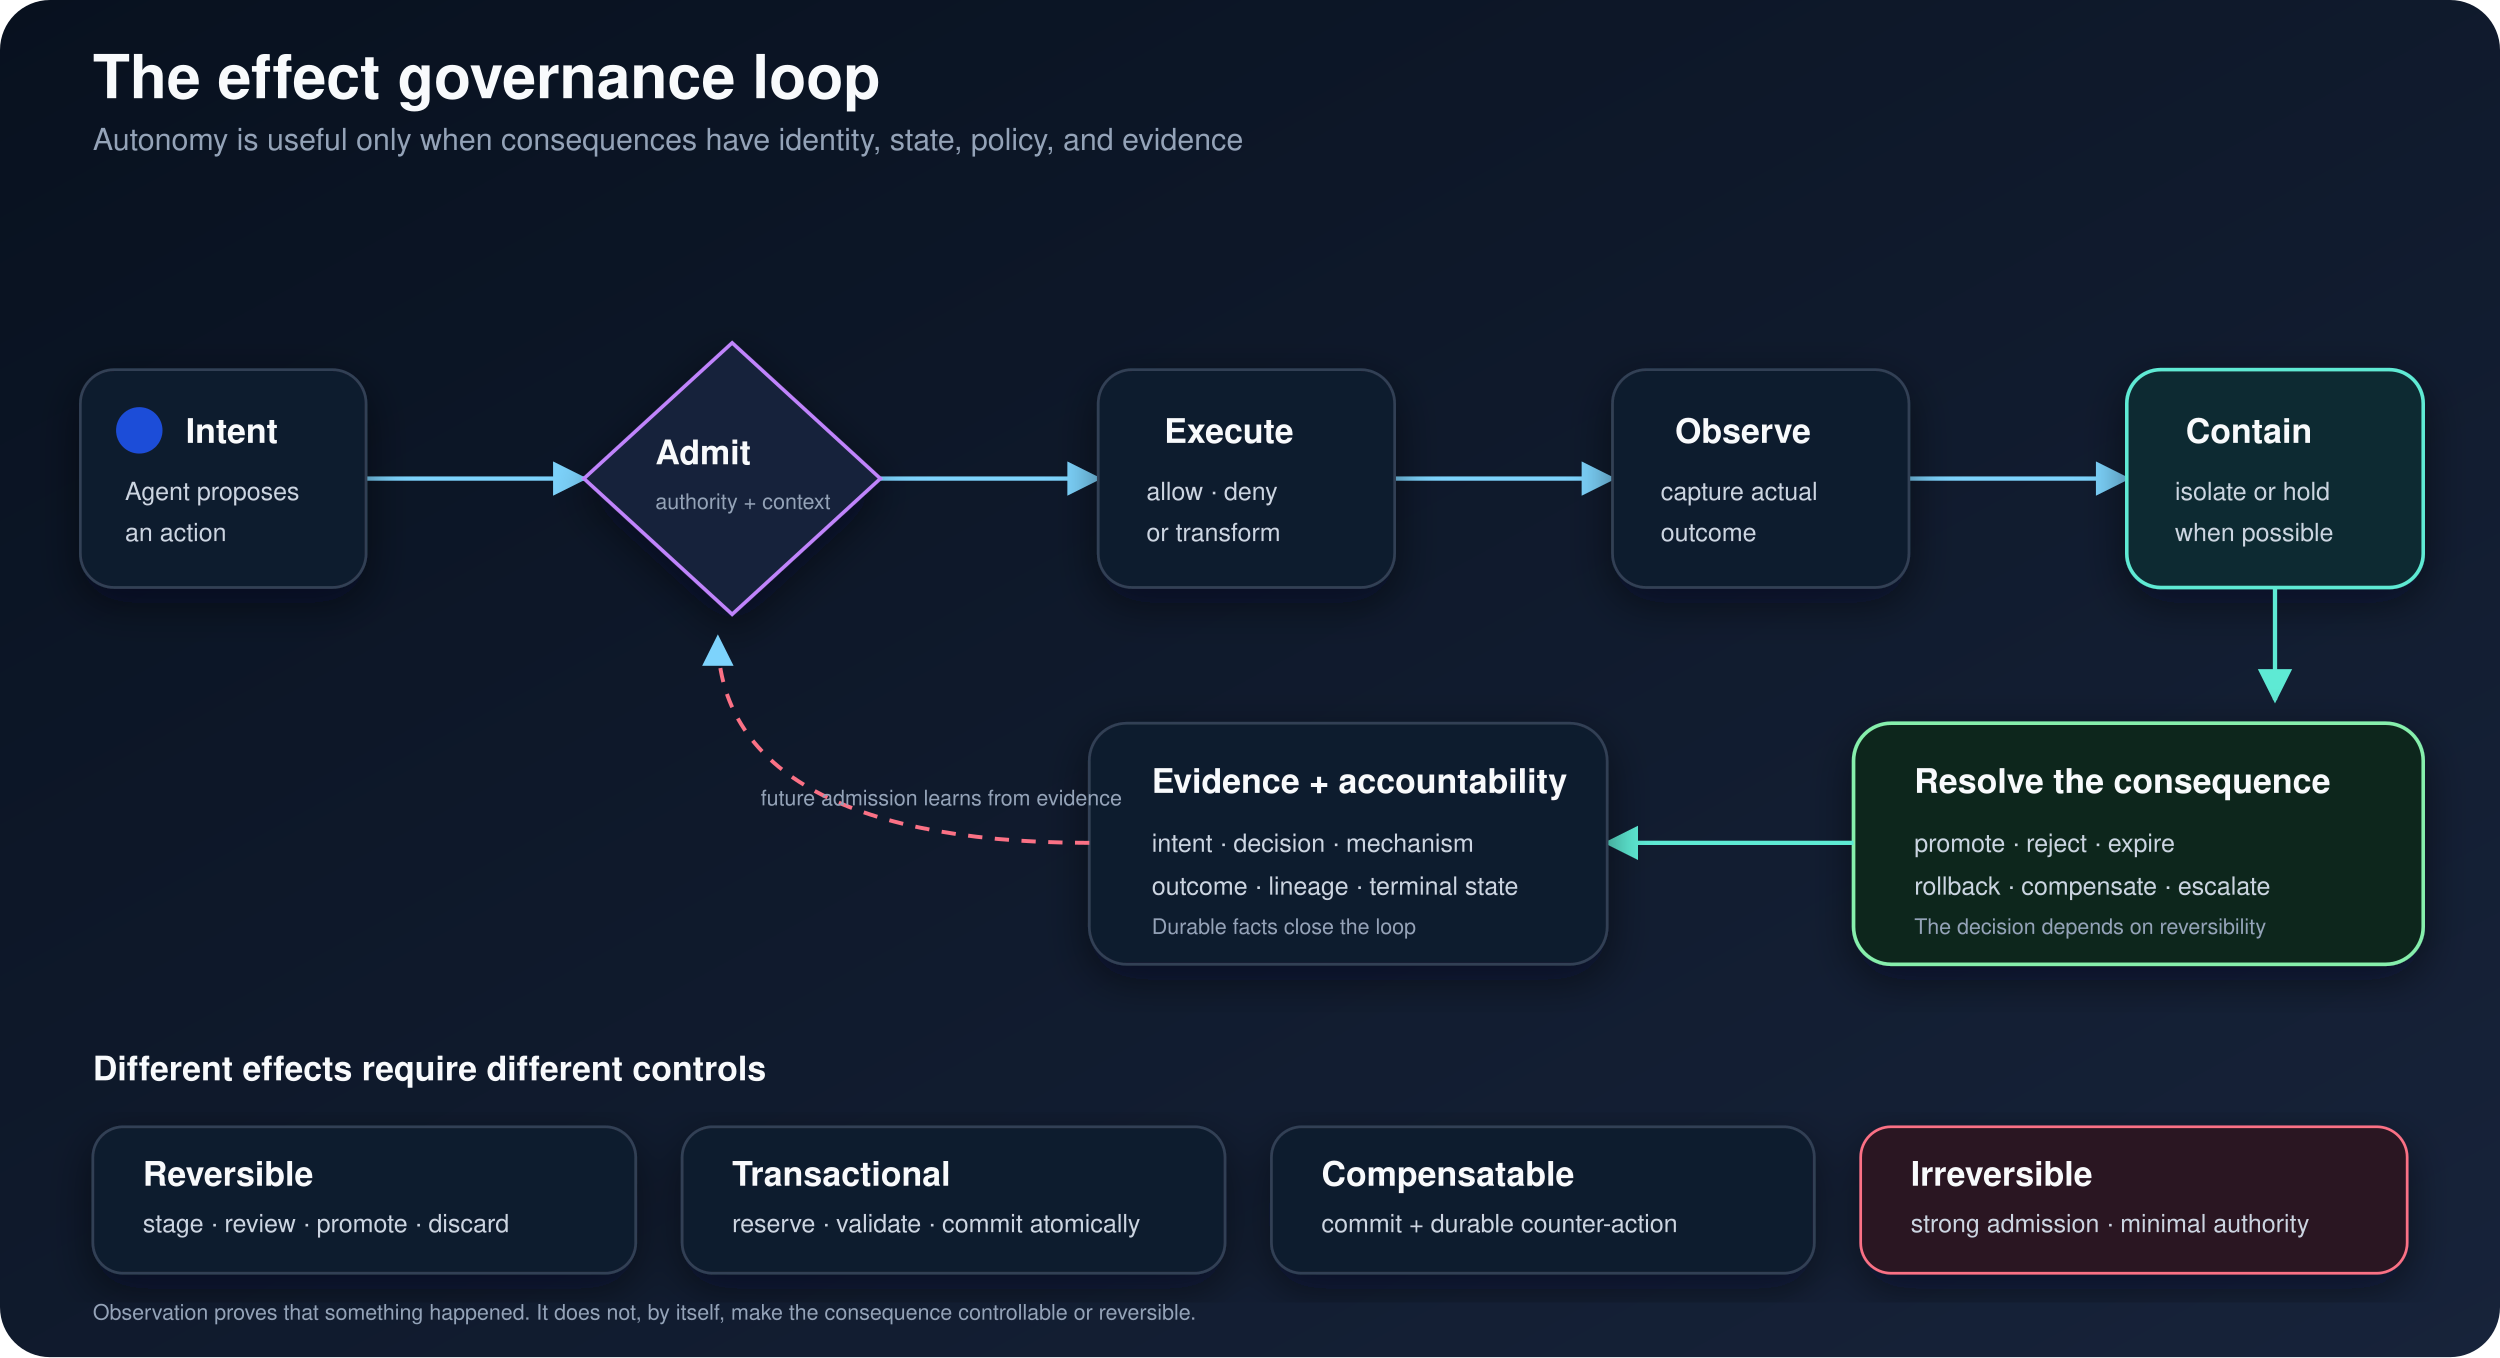
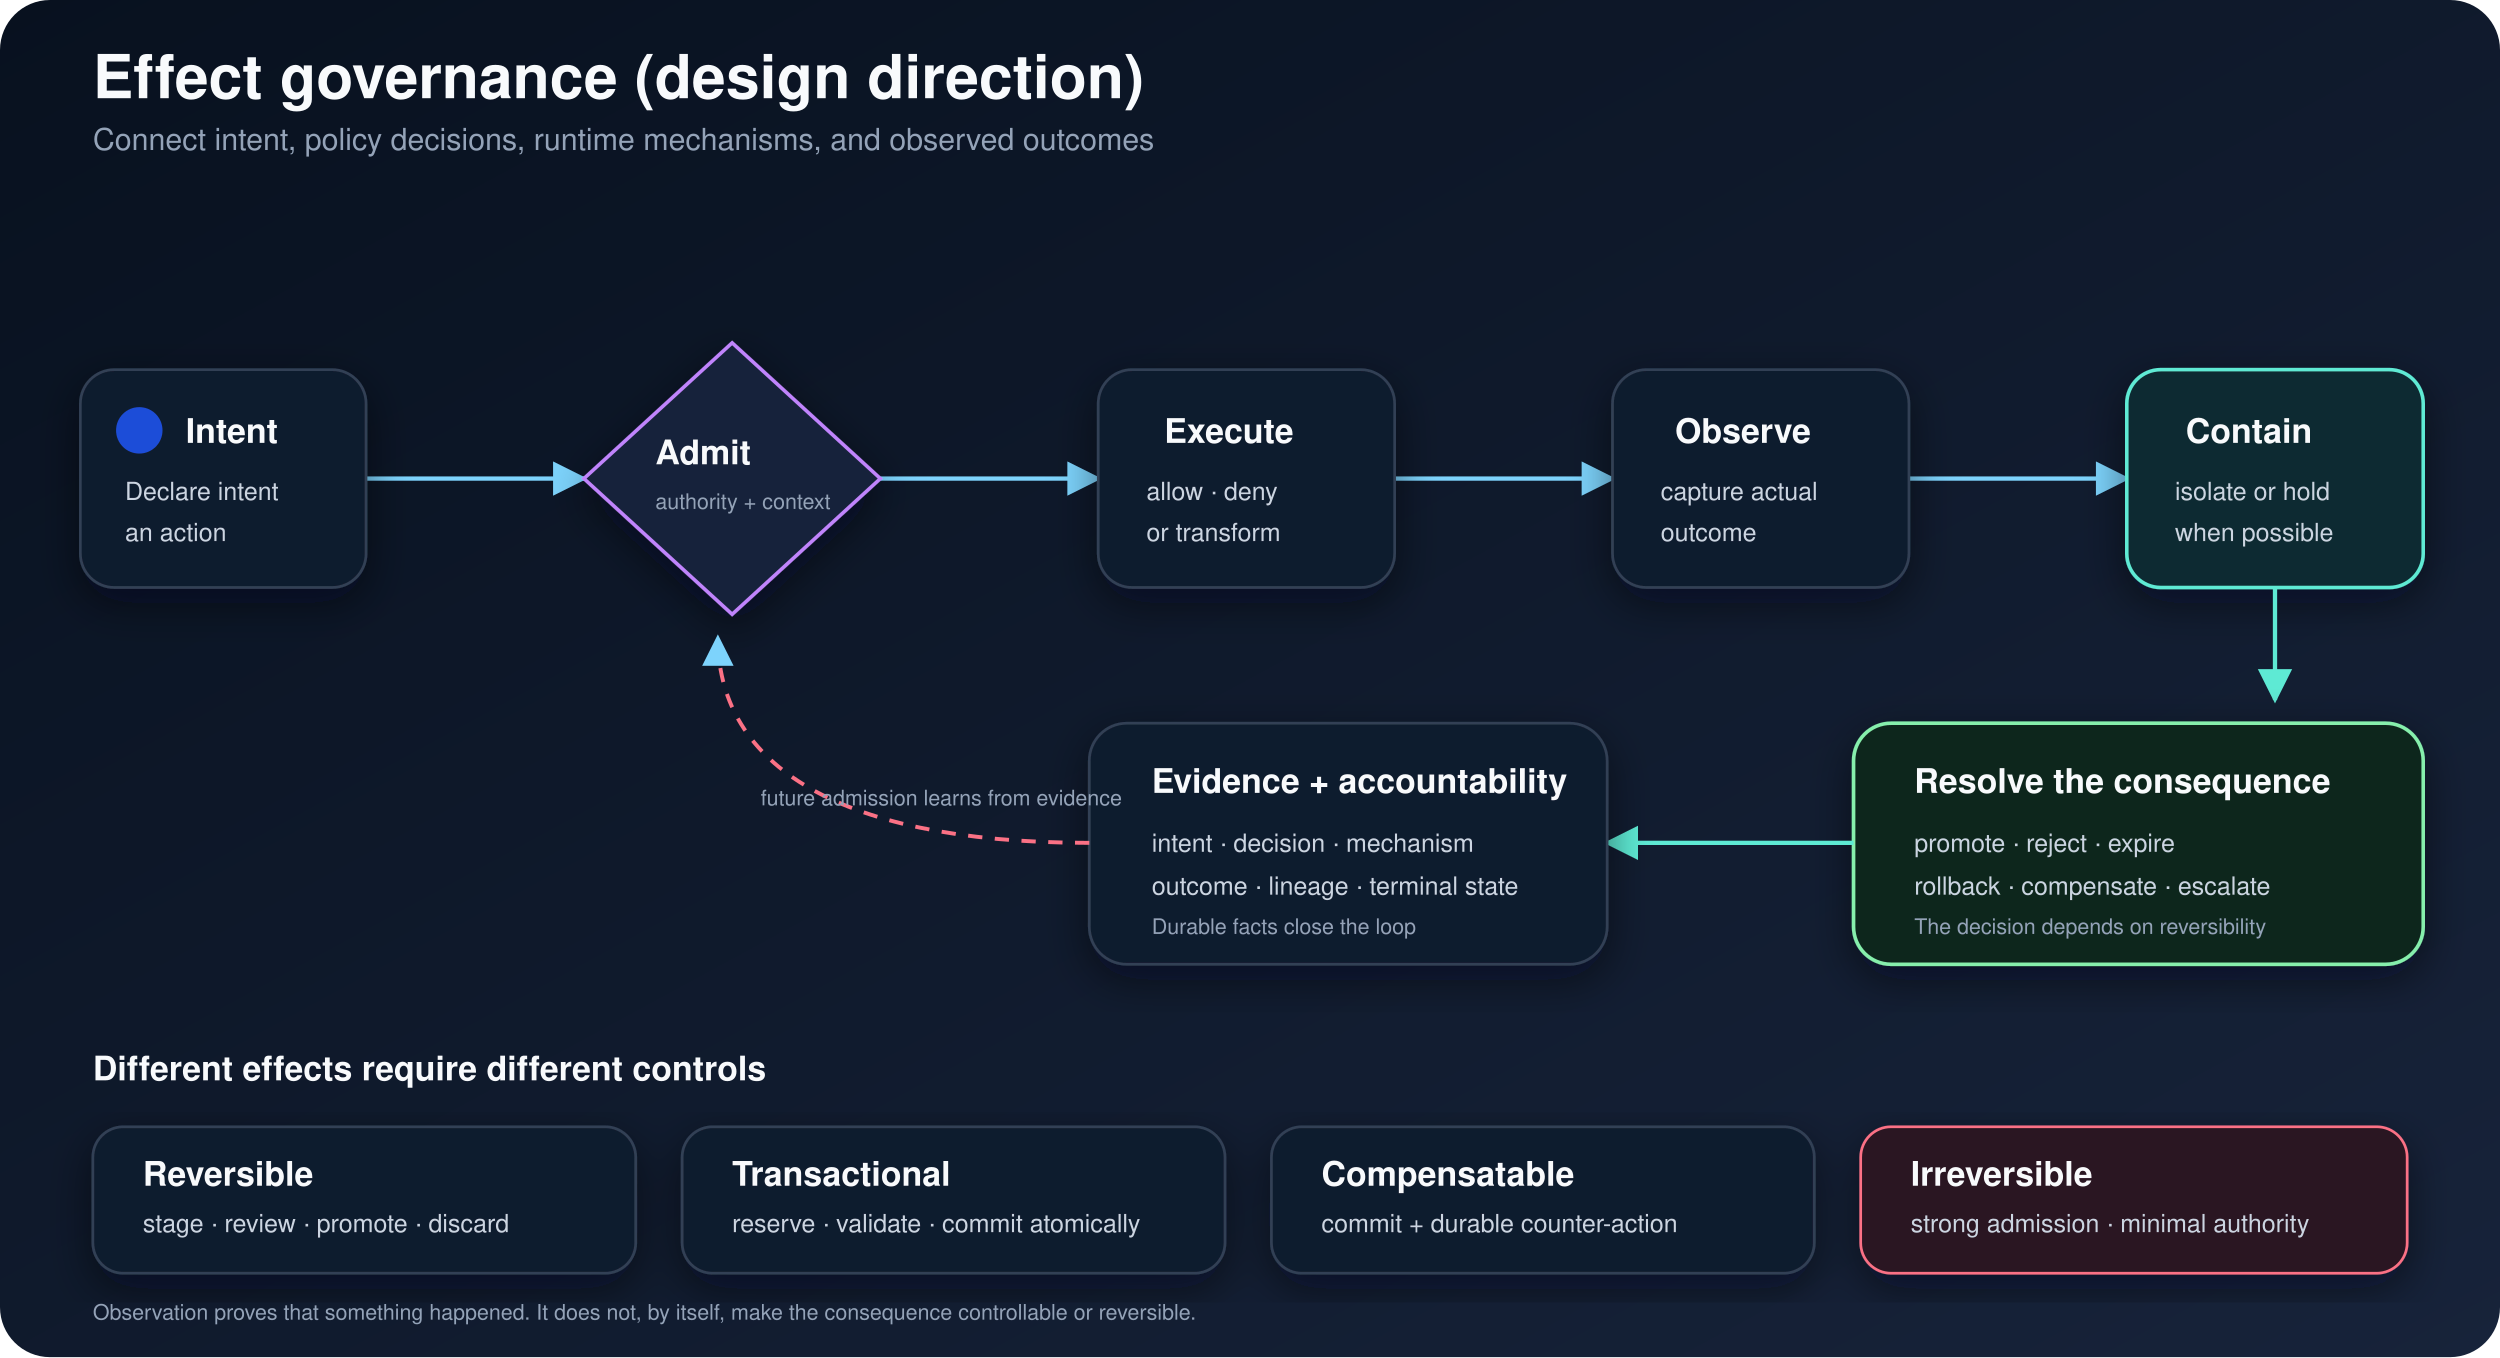
<svg xmlns="http://www.w3.org/2000/svg" width="1400" height="760" viewBox="0 0 1400 760" role="img" aria-labelledby="title desc">
  <defs>
    <linearGradient id="bg" x1="0" y1="0" x2="1" y2="1">
      <stop offset="0" stop-color="#08111f" />
      <stop offset="1" stop-color="#17233a" />
    </linearGradient>
    <filter id="shadow" x="-20%" y="-20%" width="140%" height="140%">
      <feDropShadow dx="0" dy="8" stdDeviation="12" flood-color="#020617" flood-opacity="0.5" />
    </filter>
    <marker id="arrow" viewBox="0 0 10 10" refX="9" refY="5" markerWidth="8" markerHeight="8" orient="auto-start-reverse">
      <path d="M0 0L10 5L0 10z" fill="#7dd3fc" />
    </marker>
    <marker id="teal-arrow" viewBox="0 0 10 10" refX="9" refY="5" markerWidth="8" markerHeight="8" orient="auto-start-reverse">
      <path d="M0 0L10 5L0 10z" fill="#5eead4" />
    </marker>
    <style>
      text { font-family: -apple-system, BlinkMacSystemFont, "Segoe UI", Helvetica, Arial, sans-serif; }
      .title { font-size: 34px; font-weight: 700; fill: #f8fafc; }
      .subtitle { font-size: 17px; font-weight: 400; fill: #94a3b8; }
      .label { font-size: 19px; font-weight: 700; fill: #f8fafc; }
      .small { font-size: 14px; font-weight: 500; fill: #cbd5e1; }
      .tiny { font-size: 12px; font-weight: 500; fill: #94a3b8; }
      .card { fill: #111c2e; stroke: #334155; stroke-width: 1.5; }
      .line { fill: none; stroke: #7dd3fc; stroke-width: 2.4; marker-end: url(#arrow); }
      .teal-line { fill: none; stroke: #5eead4; stroke-width: 2.4; marker-end: url(#teal-arrow); }
    </style>
  </defs>
  <rect width="1400" height="760" rx="28" fill="url(#bg)" />
-   <text x="52" y="55" class="title">The effect governance loop</text>
-   <text x="52" y="84" class="subtitle">Autonomy is useful only when consequences have identity, state, policy, and evidence</text>
+   <text x="52" y="55" class="title">Effect governance (design direction)</text>
+   <text x="52" y="84" class="subtitle">Connect intent, policy decisions, runtime mechanisms, and observed outcomes</text>
  <path d="M205 268H327" class="line" />
  <path d="M493 268H615" class="line" />
  <path d="M781 268H903" class="line" />
  <path d="M1069 268H1191" class="line" />
  <g filter="url(#shadow)">
    <rect x="45" y="207" width="160" height="122" rx="19" class="card" stroke="#60a5fa" />
    <circle cx="78" cy="241" r="13" fill="#1d4ed8" />
    <text x="104" y="248" class="label">Intent</text>
-     <text x="70" y="280" class="small">Agent proposes</text>
+     <text x="70" y="280" class="small">Declare intent</text>
    <text x="70" y="303" class="small">an action</text>
    <polygon points="410,192 493,268 410,344 327,268" fill="#18233a" stroke="#c084fc" stroke-width="2" />
    <text x="367" y="260" class="label">Admit</text>
    <text x="367" y="285" class="tiny">authority + context</text>
    <rect x="615" y="207" width="166" height="122" rx="19" class="card" stroke="#38bdf8" />
    <text x="652" y="248" class="label">Execute</text>
    <text x="642" y="280" class="small">allow · deny</text>
    <text x="642" y="303" class="small">or transform</text>
    <rect x="903" y="207" width="166" height="122" rx="19" class="card" stroke="#fbbf24" />
    <text x="938" y="248" class="label">Observe</text>
    <text x="930" y="280" class="small">capture actual</text>
    <text x="930" y="303" class="small">outcome</text>
    <rect x="1191" y="207" width="166" height="122" rx="19" fill="#102b31" stroke="#5eead4" stroke-width="2" />
    <text x="1224" y="248" class="label">Contain</text>
    <text x="1218" y="280" class="small">isolate or hold</text>
    <text x="1218" y="303" class="small">when possible</text>
  </g>
  <path d="M1274 329V392" class="teal-line" />
  <g filter="url(#shadow)">
    <rect x="1038" y="405" width="319" height="135" rx="21" fill="#10281e" stroke="#86efac" stroke-width="2" />
    <text x="1072" y="444" class="label">Resolve the consequence</text>
    <text x="1072" y="477" class="small">promote · reject · expire</text>
    <text x="1072" y="501" class="small">rollback · compensate · escalate</text>
    <text x="1072" y="523" class="tiny">The decision depends on reversibility</text>
  </g>
  <path d="M1038 472H900" class="teal-line" />
  <g filter="url(#shadow)">
    <rect x="610" y="405" width="290" height="135" rx="21" class="card" stroke="#fb7185" />
    <text x="645" y="444" class="label">Evidence + accountability</text>
    <text x="645" y="477" class="small">intent · decision · mechanism</text>
    <text x="645" y="501" class="small">outcome · lineage · terminal state</text>
    <text x="645" y="523" class="tiny">Durable facts close the loop</text>
  </g>
  <path d="M610 472C462 472 402 424 402 357" fill="none" stroke="#fb7185" stroke-width="2.2" stroke-dasharray="8 7" marker-end="url(#arrow)" />
  <text x="426" y="451" class="tiny" fill="#fda4af">future admission learns from evidence</text>
  <text x="52" y="605" class="label">Different effects require different controls</text>
  <g filter="url(#shadow)">
    <rect x="52" y="631" width="304" height="82" rx="17" class="card" stroke="#86efac" />
    <text x="80" y="664" class="label">Reversible</text>
    <text x="80" y="690" class="small">stage · review · promote · discard</text>
    <rect x="382" y="631" width="304" height="82" rx="17" class="card" stroke="#60a5fa" />
    <text x="410" y="664" class="label">Transactional</text>
    <text x="410" y="690" class="small">reserve · validate · commit atomically</text>
    <rect x="712" y="631" width="304" height="82" rx="17" class="card" stroke="#fbbf24" />
    <text x="740" y="664" class="label">Compensatable</text>
    <text x="740" y="690" class="small">commit + durable counter-action</text>
    <rect x="1042" y="631" width="306" height="82" rx="17" fill="#2a1421" stroke="#fb7185" stroke-width="1.5" />
    <text x="1070" y="664" class="label">Irreversible</text>
    <text x="1070" y="690" class="small">strong admission · minimal authority</text>
  </g>
  <text x="52" y="739" class="tiny">Observation proves that something happened. It does not, by itself, make the consequence controllable or reversible.</text>
</svg>
